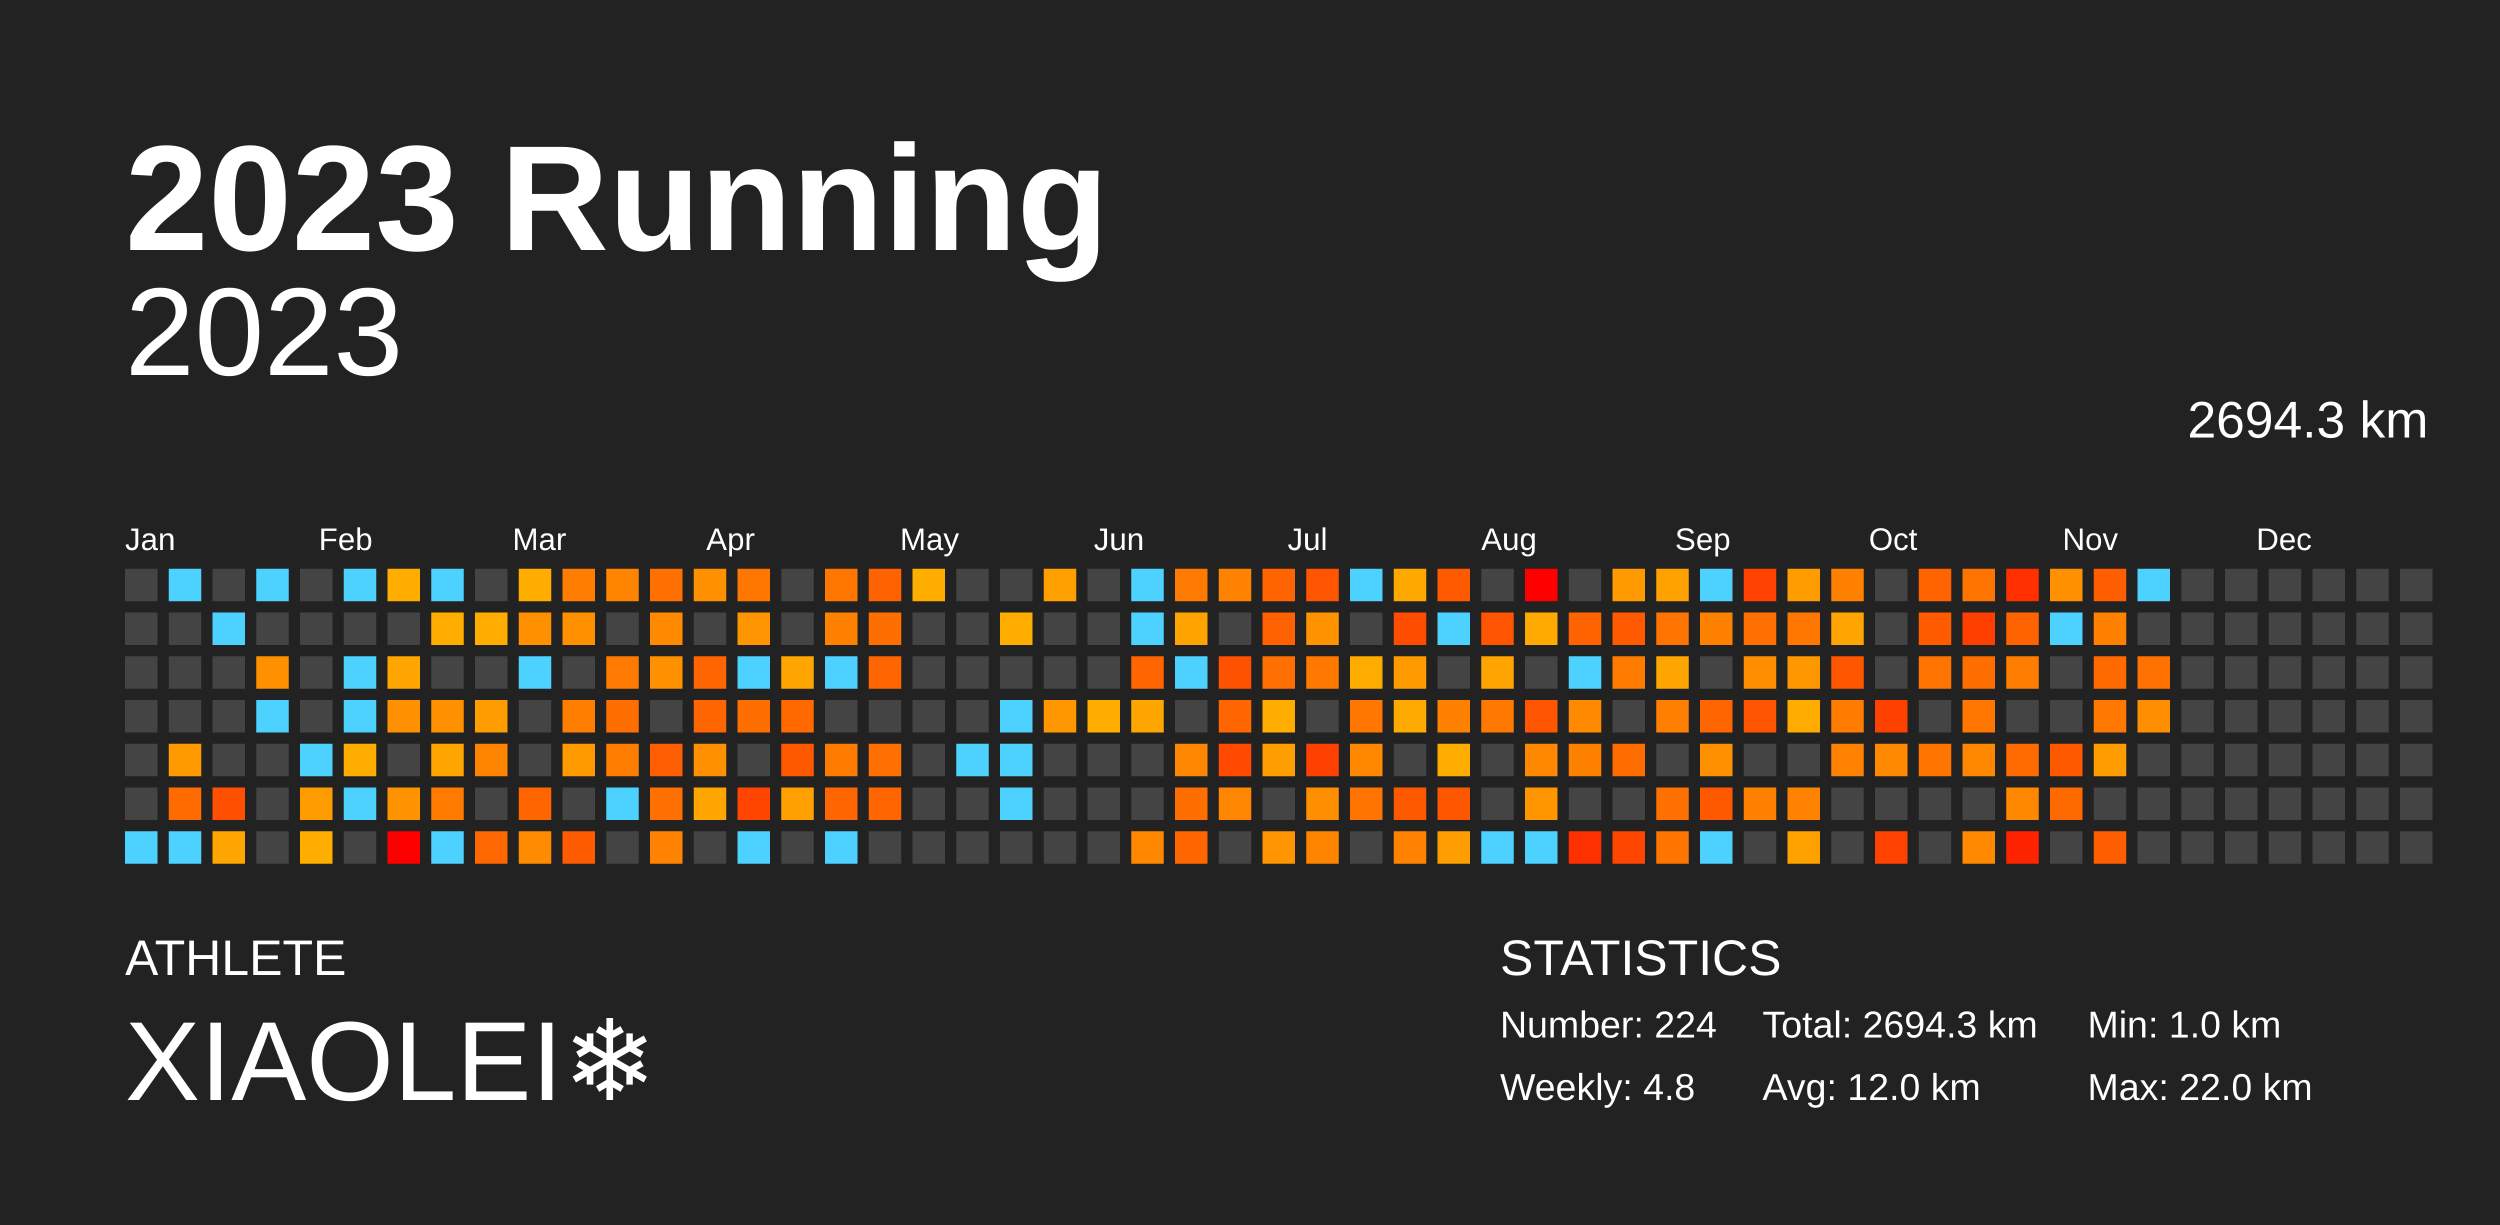
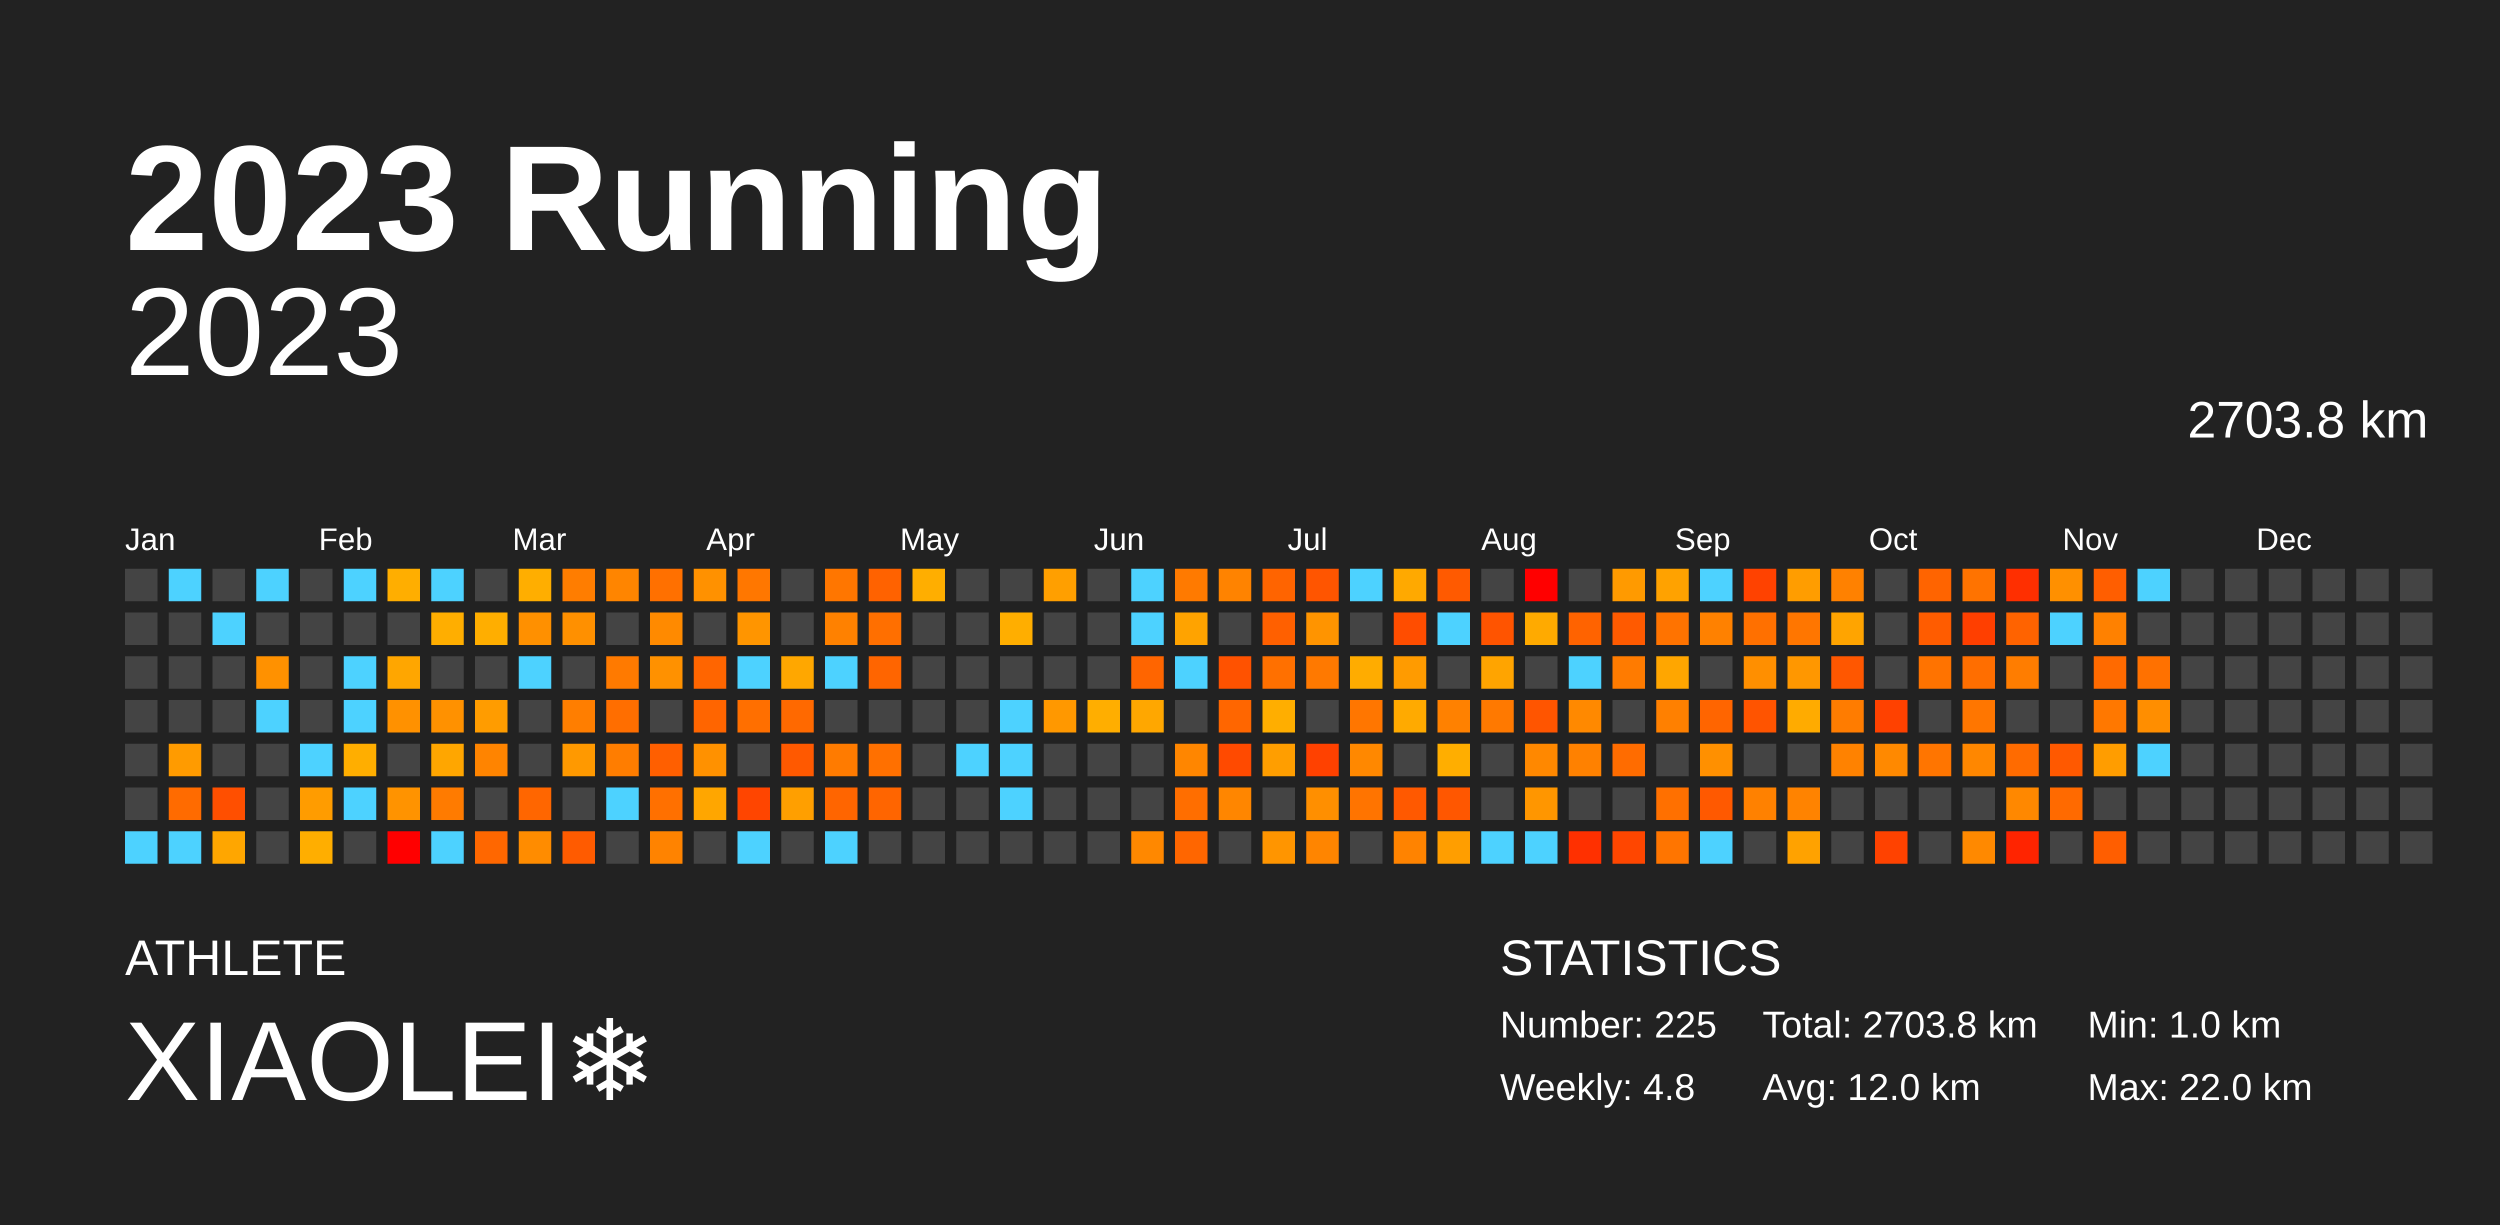
<svg xmlns="http://www.w3.org/2000/svg" baseProfile="full" height="98mm" version="1.1" viewBox="0,0,200,98" width="200mm">
  <defs />
  <rect fill="#222222" height="98" width="200" x="0" y="0" />
  <text fill="#FFFFFF" style="font-size:12px; font-family:Arial; font-weight:bold;" x="10" y="20">2023 Running</text>
  <text fill="#FFFFFF" style="font-size:4px; font-family:Arial" x="10" y="78">ATHLETE</text>
  <text fill="#FFFFFF" style="font-size:9px; font-family:Arial" x="10" y="88">XIAOLEI❄️</text>
  <text fill="#FFFFFF" style="font-size:4px; font-family:Arial" x="120" y="78">STATISTICS</text>
-   <text fill="#FFFFFF" style="font-size:3px; font-family:Arial" x="120" y="83">Number: 224</text>
+   <text fill="#FFFFFF" style="font-size:3px; font-family:Arial" x="120" y="83">Number: 225</text>
  <text fill="#FFFFFF" style="font-size:3px; font-family:Arial" x="120" y="88">Weekly: 4.8</text>
-   <text fill="#FFFFFF" style="font-size:3px; font-family:Arial" x="141" y="83">Total: 2694.3 km</text>
+   <text fill="#FFFFFF" style="font-size:3px; font-family:Arial" x="141" y="83">Total: 2703.8 km</text>
  <text fill="#FFFFFF" style="font-size:3px; font-family:Arial" x="141" y="88">Avg: 12.0 km</text>
  <text fill="#FFFFFF" style="font-size:3px; font-family:Arial" x="167" y="83">Min: 1.0 km</text>
  <text fill="#FFFFFF" style="font-size:3px; font-family:Arial" x="167" y="88">Max: 22.0 km</text>
  <text alignment-baseline="hanging" fill="#FFFFFF" style="font-size:10.0px; font-family:Arial;" x="10" y="30">2023</text>
-   <text alignment-baseline="hanging" fill="#FFFFFF" style="font-size:4.125px; font-family:Arial;" x="175" y="35">2694.3 km</text>
+   <text alignment-baseline="hanging" fill="#FFFFFF" style="font-size:4.125px; font-family:Arial;" x="175" y="35">2703.8 km</text>
  <text fill="#FFFFFF" style="font-size:2.5px; font-family:Arial" x="10.0" y="44">Jan</text>
  <text fill="#FFFFFF" style="font-size:2.5px; font-family:Arial" x="25.5" y="44">Feb</text>
  <text fill="#FFFFFF" style="font-size:2.5px; font-family:Arial" x="41.0" y="44">Mar</text>
  <text fill="#FFFFFF" style="font-size:2.5px; font-family:Arial" x="56.5" y="44">Apr</text>
  <text fill="#FFFFFF" style="font-size:2.5px; font-family:Arial" x="72.0" y="44">May</text>
  <text fill="#FFFFFF" style="font-size:2.5px; font-family:Arial" x="87.5" y="44">Jun</text>
  <text fill="#FFFFFF" style="font-size:2.5px; font-family:Arial" x="103.0" y="44">Jul</text>
  <text fill="#FFFFFF" style="font-size:2.5px; font-family:Arial" x="118.5" y="44">Aug</text>
  <text fill="#FFFFFF" style="font-size:2.5px; font-family:Arial" x="134.0" y="44">Sep</text>
  <text fill="#FFFFFF" style="font-size:2.5px; font-family:Arial" x="149.5" y="44">Oct</text>
  <text fill="#FFFFFF" style="font-size:2.5px; font-family:Arial" x="165.0" y="44">Nov</text>
  <text fill="#FFFFFF" style="font-size:2.5px; font-family:Arial" x="180.5" y="44">Dec</text>
  <rect fill="#444444" height="2.6" width="2.6" x="10.0" y="45.5" />
  <rect fill="#444444" height="2.6" width="2.6" x="10.0" y="49.0" />
  <rect fill="#444444" height="2.6" width="2.6" x="10.0" y="52.5" />
  <rect fill="#444444" height="2.6" width="2.6" x="10.0" y="56.0" />
  <rect fill="#444444" height="2.6" width="2.6" x="10.0" y="59.5" />
  <rect fill="#444444" height="2.6" width="2.6" x="10.0" y="63.0" />
  <rect fill="#4dd2ff" height="2.6" width="2.6" x="10.0" y="66.5" />
  <rect fill="#4dd2ff" height="2.6" width="2.6" x="13.5" y="45.5" />
  <rect fill="#444444" height="2.6" width="2.6" x="13.5" y="49.0" />
  <rect fill="#444444" height="2.6" width="2.6" x="13.5" y="52.5" />
  <rect fill="#444444" height="2.6" width="2.6" x="13.5" y="56.0" />
  <rect fill="#ff9b00" height="2.6" width="2.6" x="13.5" y="59.5" />
  <rect fill="#ff6b00" height="2.6" width="2.6" x="13.5" y="63.0" />
  <rect fill="#4dd2ff" height="2.6" width="2.6" x="13.5" y="66.5" />
  <rect fill="#444444" height="2.6" width="2.6" x="17.0" y="45.5" />
  <rect fill="#4dd2ff" height="2.6" width="2.6" x="17.0" y="49.0" />
  <rect fill="#444444" height="2.6" width="2.6" x="17.0" y="52.5" />
  <rect fill="#444444" height="2.6" width="2.6" x="17.0" y="56.0" />
  <rect fill="#444444" height="2.6" width="2.6" x="17.0" y="59.5" />
  <rect fill="#ff4f00" height="2.6" width="2.6" x="17.0" y="63.0" />
  <rect fill="#ffa600" height="2.6" width="2.6" x="17.0" y="66.5" />
  <rect fill="#4dd2ff" height="2.6" width="2.6" x="20.5" y="45.5" />
  <rect fill="#444444" height="2.6" width="2.6" x="20.5" y="49.0" />
  <rect fill="#ff9100" height="2.6" width="2.6" x="20.5" y="52.5" />
  <rect fill="#4dd2ff" height="2.6" width="2.6" x="20.5" y="56.0" />
  <rect fill="#444444" height="2.6" width="2.6" x="20.5" y="59.5" />
  <rect fill="#444444" height="2.6" width="2.6" x="20.5" y="63.0" />
  <rect fill="#444444" height="2.6" width="2.6" x="20.5" y="66.5" />
  <rect fill="#444444" height="2.6" width="2.6" x="24.0" y="45.5" />
  <rect fill="#444444" height="2.6" width="2.6" x="24.0" y="49.0" />
  <rect fill="#444444" height="2.6" width="2.6" x="24.0" y="52.5" />
  <rect fill="#444444" height="2.6" width="2.6" x="24.0" y="56.0" />
  <rect fill="#4dd2ff" height="2.6" width="2.6" x="24.0" y="59.5" />
  <rect fill="#ff9c00" height="2.6" width="2.6" x="24.0" y="63.0" />
  <rect fill="#ffae00" height="2.6" width="2.6" x="24.0" y="66.5" />
  <rect fill="#4dd2ff" height="2.6" width="2.6" x="27.5" y="45.5" />
  <rect fill="#444444" height="2.6" width="2.6" x="27.5" y="49.0" />
  <rect fill="#4dd2ff" height="2.6" width="2.6" x="27.5" y="52.5" />
  <rect fill="#4dd2ff" height="2.6" width="2.6" x="27.5" y="56.0" />
  <rect fill="#ffae00" height="2.6" width="2.6" x="27.5" y="59.5" />
  <rect fill="#4dd2ff" height="2.6" width="2.6" x="27.5" y="63.0" />
  <rect fill="#444444" height="2.6" width="2.6" x="27.5" y="66.5" />
  <rect fill="#ffae00" height="2.6" width="2.6" x="31.0" y="45.5" />
  <rect fill="#444444" height="2.6" width="2.6" x="31.0" y="49.0" />
  <rect fill="#ffa600" height="2.6" width="2.6" x="31.0" y="52.5" />
  <rect fill="#ff9100" height="2.6" width="2.6" x="31.0" y="56.0" />
  <rect fill="#444444" height="2.6" width="2.6" x="31.0" y="59.5" />
  <rect fill="#ff9300" height="2.6" width="2.6" x="31.0" y="63.0" />
  <rect fill="red" height="2.6" width="2.6" x="31.0" y="66.5" />
  <rect fill="#4dd2ff" height="2.6" width="2.6" x="34.5" y="45.5" />
  <rect fill="#ffae00" height="2.6" width="2.6" x="34.5" y="49.0" />
  <rect fill="#444444" height="2.6" width="2.6" x="34.5" y="52.5" />
  <rect fill="#ff9100" height="2.6" width="2.6" x="34.5" y="56.0" />
  <rect fill="#ffa600" height="2.6" width="2.6" x="34.5" y="59.5" />
  <rect fill="#ff7b00" height="2.6" width="2.6" x="34.5" y="63.0" />
  <rect fill="#4dd2ff" height="2.6" width="2.6" x="34.5" y="66.5" />
  <rect fill="#444444" height="2.6" width="2.6" x="38.0" y="45.5" />
  <rect fill="#ffae00" height="2.6" width="2.6" x="38.0" y="49.0" />
  <rect fill="#444444" height="2.6" width="2.6" x="38.0" y="52.5" />
  <rect fill="#ff9c00" height="2.6" width="2.6" x="38.0" y="56.0" />
  <rect fill="#ff8400" height="2.6" width="2.6" x="38.0" y="59.5" />
  <rect fill="#444444" height="2.6" width="2.6" x="38.0" y="63.0" />
  <rect fill="#ff6700" height="2.6" width="2.6" x="38.0" y="66.5" />
  <rect fill="#ffae00" height="2.6" width="2.6" x="41.5" y="45.5" />
  <rect fill="#ff9000" height="2.6" width="2.6" x="41.5" y="49.0" />
  <rect fill="#4dd2ff" height="2.6" width="2.6" x="41.5" y="52.5" />
  <rect fill="#444444" height="2.6" width="2.6" x="41.5" y="56.0" />
  <rect fill="#444444" height="2.6" width="2.6" x="41.5" y="59.5" />
  <rect fill="#ff6600" height="2.6" width="2.6" x="41.5" y="63.0" />
  <rect fill="#ff8c00" height="2.6" width="2.6" x="41.5" y="66.5" />
  <rect fill="#ff7d00" height="2.6" width="2.6" x="45.0" y="45.5" />
  <rect fill="#ff9000" height="2.6" width="2.6" x="45.0" y="49.0" />
  <rect fill="#444444" height="2.6" width="2.6" x="45.0" y="52.5" />
  <rect fill="#ff7e00" height="2.6" width="2.6" x="45.0" y="56.0" />
  <rect fill="#ff9900" height="2.6" width="2.6" x="45.0" y="59.5" />
  <rect fill="#444444" height="2.6" width="2.6" x="45.0" y="63.0" />
  <rect fill="#ff5b00" height="2.6" width="2.6" x="45.0" y="66.5" />
  <rect fill="#ff8500" height="2.6" width="2.6" x="48.5" y="45.5" />
  <rect fill="#444444" height="2.6" width="2.6" x="48.5" y="49.0" />
  <rect fill="#ff7a00" height="2.6" width="2.6" x="48.5" y="52.5" />
  <rect fill="#ff6e00" height="2.6" width="2.6" x="48.5" y="56.0" />
  <rect fill="#ff7d00" height="2.6" width="2.6" x="48.5" y="59.5" />
  <rect fill="#4dd2ff" height="2.6" width="2.6" x="48.5" y="63.0" />
  <rect fill="#444444" height="2.6" width="2.6" x="48.5" y="66.5" />
  <rect fill="#ff7000" height="2.6" width="2.6" x="52.0" y="45.5" />
  <rect fill="#ff8a00" height="2.6" width="2.6" x="52.0" y="49.0" />
  <rect fill="#ff9100" height="2.6" width="2.6" x="52.0" y="52.5" />
  <rect fill="#444444" height="2.6" width="2.6" x="52.0" y="56.0" />
  <rect fill="#ff5f00" height="2.6" width="2.6" x="52.0" y="59.5" />
  <rect fill="#ff7000" height="2.6" width="2.6" x="52.0" y="63.0" />
  <rect fill="#ff8300" height="2.6" width="2.6" x="52.0" y="66.5" />
  <rect fill="#ff9100" height="2.6" width="2.6" x="55.5" y="45.5" />
  <rect fill="#444444" height="2.6" width="2.6" x="55.5" y="49.0" />
  <rect fill="#ff6500" height="2.6" width="2.6" x="55.5" y="52.5" />
  <rect fill="#ff6500" height="2.6" width="2.6" x="55.5" y="56.0" />
  <rect fill="#ff9100" height="2.6" width="2.6" x="55.5" y="59.5" />
  <rect fill="#ffa600" height="2.6" width="2.6" x="55.5" y="63.0" />
  <rect fill="#444444" height="2.6" width="2.6" x="55.5" y="66.5" />
  <rect fill="#ff7700" height="2.6" width="2.6" x="59.0" y="45.5" />
  <rect fill="#ff9500" height="2.6" width="2.6" x="59.0" y="49.0" />
  <rect fill="#4dd2ff" height="2.6" width="2.6" x="59.0" y="52.5" />
  <rect fill="#ff6f00" height="2.6" width="2.6" x="59.0" y="56.0" />
  <rect fill="#444444" height="2.6" width="2.6" x="59.0" y="59.5" />
  <rect fill="#ff4500" height="2.6" width="2.6" x="59.0" y="63.0" />
  <rect fill="#4dd2ff" height="2.6" width="2.6" x="59.0" y="66.5" />
  <rect fill="#444444" height="2.6" width="2.6" x="62.5" y="45.5" />
  <rect fill="#444444" height="2.6" width="2.6" x="62.5" y="49.0" />
  <rect fill="#ffa700" height="2.6" width="2.6" x="62.5" y="52.5" />
  <rect fill="#ff6900" height="2.6" width="2.6" x="62.5" y="56.0" />
  <rect fill="#ff5900" height="2.6" width="2.6" x="62.5" y="59.5" />
  <rect fill="#ff9f00" height="2.6" width="2.6" x="62.5" y="63.0" />
  <rect fill="#444444" height="2.6" width="2.6" x="62.5" y="66.5" />
  <rect fill="#ff7600" height="2.6" width="2.6" x="66.0" y="45.5" />
  <rect fill="#ff8100" height="2.6" width="2.6" x="66.0" y="49.0" />
  <rect fill="#4dd2ff" height="2.6" width="2.6" x="66.0" y="52.5" />
  <rect fill="#444444" height="2.6" width="2.6" x="66.0" y="56.0" />
  <rect fill="#ff7b00" height="2.6" width="2.6" x="66.0" y="59.5" />
  <rect fill="#ff6500" height="2.6" width="2.6" x="66.0" y="63.0" />
  <rect fill="#4dd2ff" height="2.6" width="2.6" x="66.0" y="66.5" />
  <rect fill="#ff6200" height="2.6" width="2.6" x="69.5" y="45.5" />
  <rect fill="#ff6f00" height="2.6" width="2.6" x="69.5" y="49.0" />
  <rect fill="#ff6500" height="2.6" width="2.6" x="69.5" y="52.5" />
  <rect fill="#444444" height="2.6" width="2.6" x="69.5" y="56.0" />
  <rect fill="#ff7000" height="2.6" width="2.6" x="69.5" y="59.5" />
  <rect fill="#ff6500" height="2.6" width="2.6" x="69.5" y="63.0" />
  <rect fill="#444444" height="2.6" width="2.6" x="69.5" y="66.5" />
  <rect fill="#ffae00" height="2.6" width="2.6" x="73.0" y="45.5" />
  <rect fill="#444444" height="2.6" width="2.6" x="73.0" y="49.0" />
  <rect fill="#444444" height="2.6" width="2.6" x="73.0" y="52.5" />
  <rect fill="#444444" height="2.6" width="2.6" x="73.0" y="56.0" />
  <rect fill="#444444" height="2.6" width="2.6" x="73.0" y="59.5" />
  <rect fill="#444444" height="2.6" width="2.6" x="73.0" y="63.0" />
  <rect fill="#444444" height="2.6" width="2.6" x="73.0" y="66.5" />
  <rect fill="#444444" height="2.6" width="2.6" x="76.5" y="45.5" />
  <rect fill="#444444" height="2.6" width="2.6" x="76.5" y="49.0" />
  <rect fill="#444444" height="2.6" width="2.6" x="76.5" y="52.5" />
  <rect fill="#444444" height="2.6" width="2.6" x="76.5" y="56.0" />
  <rect fill="#4dd2ff" height="2.6" width="2.6" x="76.5" y="59.5" />
  <rect fill="#444444" height="2.6" width="2.6" x="76.5" y="63.0" />
  <rect fill="#444444" height="2.6" width="2.6" x="76.5" y="66.5" />
  <rect fill="#444444" height="2.6" width="2.6" x="80.0" y="45.5" />
  <rect fill="#ffae00" height="2.6" width="2.6" x="80.0" y="49.0" />
  <rect fill="#444444" height="2.6" width="2.6" x="80.0" y="52.5" />
  <rect fill="#4dd2ff" height="2.6" width="2.6" x="80.0" y="56.0" />
  <rect fill="#4dd2ff" height="2.6" width="2.6" x="80.0" y="59.5" />
  <rect fill="#4dd2ff" height="2.6" width="2.6" x="80.0" y="63.0" />
  <rect fill="#444444" height="2.6" width="2.6" x="80.0" y="66.5" />
  <rect fill="#ff9f00" height="2.6" width="2.6" x="83.5" y="45.5" />
  <rect fill="#444444" height="2.6" width="2.6" x="83.5" y="49.0" />
  <rect fill="#444444" height="2.6" width="2.6" x="83.5" y="52.5" />
  <rect fill="#ff9800" height="2.6" width="2.6" x="83.5" y="56.0" />
  <rect fill="#444444" height="2.6" width="2.6" x="83.5" y="59.5" />
  <rect fill="#444444" height="2.6" width="2.6" x="83.5" y="63.0" />
  <rect fill="#444444" height="2.6" width="2.6" x="83.5" y="66.5" />
  <rect fill="#444444" height="2.6" width="2.6" x="87.0" y="45.5" />
  <rect fill="#444444" height="2.6" width="2.6" x="87.0" y="49.0" />
  <rect fill="#444444" height="2.6" width="2.6" x="87.0" y="52.5" />
  <rect fill="#ffae00" height="2.6" width="2.6" x="87.0" y="56.0" />
  <rect fill="#444444" height="2.6" width="2.6" x="87.0" y="59.5" />
  <rect fill="#444444" height="2.6" width="2.6" x="87.0" y="63.0" />
  <rect fill="#444444" height="2.6" width="2.6" x="87.0" y="66.5" />
  <rect fill="#4dd2ff" height="2.6" width="2.6" x="90.5" y="45.5" />
  <rect fill="#4dd2ff" height="2.6" width="2.6" x="90.5" y="49.0" />
  <rect fill="#ff6500" height="2.6" width="2.6" x="90.5" y="52.5" />
  <rect fill="#ffa700" height="2.6" width="2.6" x="90.5" y="56.0" />
  <rect fill="#444444" height="2.6" width="2.6" x="90.5" y="59.5" />
  <rect fill="#444444" height="2.6" width="2.6" x="90.5" y="63.0" />
  <rect fill="#ff8800" height="2.6" width="2.6" x="90.5" y="66.5" />
  <rect fill="#ff7a00" height="2.6" width="2.6" x="94.0" y="45.5" />
  <rect fill="#ffa300" height="2.6" width="2.6" x="94.0" y="49.0" />
  <rect fill="#4dd2ff" height="2.6" width="2.6" x="94.0" y="52.5" />
  <rect fill="#444444" height="2.6" width="2.6" x="94.0" y="56.0" />
  <rect fill="#ff8600" height="2.6" width="2.6" x="94.0" y="59.5" />
  <rect fill="#ff6e00" height="2.6" width="2.6" x="94.0" y="63.0" />
  <rect fill="#ff6600" height="2.6" width="2.6" x="94.0" y="66.5" />
  <rect fill="#ff8300" height="2.6" width="2.6" x="97.5" y="45.5" />
  <rect fill="#444444" height="2.6" width="2.6" x="97.5" y="49.0" />
  <rect fill="#ff5200" height="2.6" width="2.6" x="97.5" y="52.5" />
  <rect fill="#ff6600" height="2.6" width="2.6" x="97.5" y="56.0" />
  <rect fill="#ff4a00" height="2.6" width="2.6" x="97.5" y="59.5" />
  <rect fill="#ff8600" height="2.6" width="2.6" x="97.5" y="63.0" />
  <rect fill="#444444" height="2.6" width="2.6" x="97.5" y="66.5" />
  <rect fill="#ff6400" height="2.6" width="2.6" x="101.0" y="45.5" />
  <rect fill="#ff6000" height="2.6" width="2.6" x="101.0" y="49.0" />
  <rect fill="#ff7000" height="2.6" width="2.6" x="101.0" y="52.5" />
  <rect fill="#ffae00" height="2.6" width="2.6" x="101.0" y="56.0" />
  <rect fill="#ff9e00" height="2.6" width="2.6" x="101.0" y="59.5" />
  <rect fill="#444444" height="2.6" width="2.6" x="101.0" y="63.0" />
  <rect fill="#ff9500" height="2.6" width="2.6" x="101.0" y="66.5" />
  <rect fill="#ff5500" height="2.6" width="2.6" x="104.5" y="45.5" />
  <rect fill="#ff9400" height="2.6" width="2.6" x="104.5" y="49.0" />
  <rect fill="#ff7900" height="2.6" width="2.6" x="104.5" y="52.5" />
  <rect fill="#444444" height="2.6" width="2.6" x="104.5" y="56.0" />
  <rect fill="#ff4100" height="2.6" width="2.6" x="104.5" y="59.5" />
  <rect fill="#ff8f00" height="2.6" width="2.6" x="104.5" y="63.0" />
  <rect fill="#ff8500" height="2.6" width="2.6" x="104.5" y="66.5" />
  <rect fill="#4dd2ff" height="2.6" width="2.6" x="108.0" y="45.5" />
  <rect fill="#444444" height="2.6" width="2.6" x="108.0" y="49.0" />
  <rect fill="#ffac00" height="2.6" width="2.6" x="108.0" y="52.5" />
  <rect fill="#ff7600" height="2.6" width="2.6" x="108.0" y="56.0" />
  <rect fill="#ff8800" height="2.6" width="2.6" x="108.0" y="59.5" />
  <rect fill="#ff7400" height="2.6" width="2.6" x="108.0" y="63.0" />
  <rect fill="#444444" height="2.6" width="2.6" x="108.0" y="66.5" />
  <rect fill="#ffa900" height="2.6" width="2.6" x="111.5" y="45.5" />
  <rect fill="#ff4d00" height="2.6" width="2.6" x="111.5" y="49.0" />
  <rect fill="#ff9b00" height="2.6" width="2.6" x="111.5" y="52.5" />
  <rect fill="#ffaa00" height="2.6" width="2.6" x="111.5" y="56.0" />
  <rect fill="#444444" height="2.6" width="2.6" x="111.5" y="59.5" />
  <rect fill="#ff5900" height="2.6" width="2.6" x="111.5" y="63.0" />
  <rect fill="#ff8300" height="2.6" width="2.6" x="111.5" y="66.5" />
  <rect fill="#ff5a00" height="2.6" width="2.6" x="115.0" y="45.5" />
  <rect fill="#4dd2ff" height="2.6" width="2.6" x="115.0" y="49.0" />
  <rect fill="#444444" height="2.6" width="2.6" x="115.0" y="52.5" />
  <rect fill="#ff8100" height="2.6" width="2.6" x="115.0" y="56.0" />
  <rect fill="#ffae00" height="2.6" width="2.6" x="115.0" y="59.5" />
  <rect fill="#ff5700" height="2.6" width="2.6" x="115.0" y="63.0" />
  <rect fill="#ff9e00" height="2.6" width="2.6" x="115.0" y="66.5" />
  <rect fill="#444444" height="2.6" width="2.6" x="118.5" y="45.5" />
  <rect fill="#ff5400" height="2.6" width="2.6" x="118.5" y="49.0" />
  <rect fill="#ffa400" height="2.6" width="2.6" x="118.5" y="52.5" />
  <rect fill="#ff7900" height="2.6" width="2.6" x="118.5" y="56.0" />
  <rect fill="#444444" height="2.6" width="2.6" x="118.5" y="59.5" />
  <rect fill="#444444" height="2.6" width="2.6" x="118.5" y="63.0" />
  <rect fill="#4dd2ff" height="2.6" width="2.6" x="118.5" y="66.5" />
  <rect fill="red" height="2.6" width="2.6" x="122.0" y="45.5" />
  <rect fill="#ffaa00" height="2.6" width="2.6" x="122.0" y="49.0" />
  <rect fill="#444444" height="2.6" width="2.6" x="122.0" y="52.5" />
  <rect fill="#ff5500" height="2.6" width="2.6" x="122.0" y="56.0" />
  <rect fill="#ff8800" height="2.6" width="2.6" x="122.0" y="59.5" />
  <rect fill="#ff9600" height="2.6" width="2.6" x="122.0" y="63.0" />
  <rect fill="#4dd2ff" height="2.6" width="2.6" x="122.0" y="66.5" />
  <rect fill="#444444" height="2.6" width="2.6" x="125.5" y="45.5" />
  <rect fill="#ff6300" height="2.6" width="2.6" x="125.5" y="49.0" />
  <rect fill="#4dd2ff" height="2.6" width="2.6" x="125.5" y="52.5" />
  <rect fill="#ff8900" height="2.6" width="2.6" x="125.5" y="56.0" />
  <rect fill="#ff8100" height="2.6" width="2.6" x="125.5" y="59.5" />
  <rect fill="#444444" height="2.6" width="2.6" x="125.5" y="63.0" />
  <rect fill="#ff3000" height="2.6" width="2.6" x="125.5" y="66.5" />
  <rect fill="#ff9a00" height="2.6" width="2.6" x="129.0" y="45.5" />
  <rect fill="#ff5a00" height="2.6" width="2.6" x="129.0" y="49.0" />
  <rect fill="#ff7b00" height="2.6" width="2.6" x="129.0" y="52.5" />
  <rect fill="#444444" height="2.6" width="2.6" x="129.0" y="56.0" />
  <rect fill="#ff6c00" height="2.6" width="2.6" x="129.0" y="59.5" />
  <rect fill="#444444" height="2.6" width="2.6" x="129.0" y="63.0" />
  <rect fill="#ff4600" height="2.6" width="2.6" x="129.0" y="66.5" />
  <rect fill="#ffa200" height="2.6" width="2.6" x="132.5" y="45.5" />
  <rect fill="#ff7300" height="2.6" width="2.6" x="132.5" y="49.0" />
  <rect fill="#ffa600" height="2.6" width="2.6" x="132.5" y="52.5" />
  <rect fill="#ff8000" height="2.6" width="2.6" x="132.5" y="56.0" />
  <rect fill="#444444" height="2.6" width="2.6" x="132.5" y="59.5" />
  <rect fill="#ff7000" height="2.6" width="2.6" x="132.5" y="63.0" />
  <rect fill="#ff7500" height="2.6" width="2.6" x="132.5" y="66.5" />
  <rect fill="#4dd2ff" height="2.6" width="2.6" x="136.0" y="45.5" />
  <rect fill="#ff8100" height="2.6" width="2.6" x="136.0" y="49.0" />
  <rect fill="#444444" height="2.6" width="2.6" x="136.0" y="52.5" />
  <rect fill="#ff6500" height="2.6" width="2.6" x="136.0" y="56.0" />
  <rect fill="#ff9000" height="2.6" width="2.6" x="136.0" y="59.5" />
  <rect fill="#ff5900" height="2.6" width="2.6" x="136.0" y="63.0" />
  <rect fill="#4dd2ff" height="2.6" width="2.6" x="136.0" y="66.5" />
  <rect fill="#ff4200" height="2.6" width="2.6" x="139.5" y="45.5" />
  <rect fill="#ff7000" height="2.6" width="2.6" x="139.5" y="49.0" />
  <rect fill="#ff8f00" height="2.6" width="2.6" x="139.5" y="52.5" />
  <rect fill="#ff5400" height="2.6" width="2.6" x="139.5" y="56.0" />
  <rect fill="#444444" height="2.6" width="2.6" x="139.5" y="59.5" />
  <rect fill="#ff8100" height="2.6" width="2.6" x="139.5" y="63.0" />
  <rect fill="#444444" height="2.6" width="2.6" x="139.5" y="66.5" />
  <rect fill="#ff9d00" height="2.6" width="2.6" x="143.0" y="45.5" />
  <rect fill="#ff7600" height="2.6" width="2.6" x="143.0" y="49.0" />
  <rect fill="#ff9700" height="2.6" width="2.6" x="143.0" y="52.5" />
  <rect fill="#ffab00" height="2.6" width="2.6" x="143.0" y="56.0" />
  <rect fill="#444444" height="2.6" width="2.6" x="143.0" y="59.5" />
  <rect fill="#ff8300" height="2.6" width="2.6" x="143.0" y="63.0" />
  <rect fill="#ffa200" height="2.6" width="2.6" x="143.0" y="66.5" />
  <rect fill="#ff8100" height="2.6" width="2.6" x="146.5" y="45.5" />
  <rect fill="#ffa400" height="2.6" width="2.6" x="146.5" y="49.0" />
  <rect fill="#ff5700" height="2.6" width="2.6" x="146.5" y="52.5" />
  <rect fill="#ff7c00" height="2.6" width="2.6" x="146.5" y="56.0" />
  <rect fill="#ff8200" height="2.6" width="2.6" x="146.5" y="59.5" />
  <rect fill="#444444" height="2.6" width="2.6" x="146.5" y="63.0" />
  <rect fill="#444444" height="2.6" width="2.6" x="146.5" y="66.5" />
  <rect fill="#444444" height="2.6" width="2.6" x="150.0" y="45.5" />
  <rect fill="#444444" height="2.6" width="2.6" x="150.0" y="49.0" />
  <rect fill="#444444" height="2.6" width="2.6" x="150.0" y="52.5" />
  <rect fill="#ff4100" height="2.6" width="2.6" x="150.0" y="56.0" />
  <rect fill="#ff8900" height="2.6" width="2.6" x="150.0" y="59.5" />
  <rect fill="#444444" height="2.6" width="2.6" x="150.0" y="63.0" />
  <rect fill="#ff4200" height="2.6" width="2.6" x="150.0" y="66.5" />
  <rect fill="#ff6400" height="2.6" width="2.6" x="153.5" y="45.5" />
  <rect fill="#ff5c00" height="2.6" width="2.6" x="153.5" y="49.0" />
  <rect fill="#ff7300" height="2.6" width="2.6" x="153.5" y="52.5" />
  <rect fill="#444444" height="2.6" width="2.6" x="153.5" y="56.0" />
  <rect fill="#ff7500" height="2.6" width="2.6" x="153.5" y="59.5" />
  <rect fill="#444444" height="2.6" width="2.6" x="153.5" y="63.0" />
  <rect fill="#444444" height="2.6" width="2.6" x="153.5" y="66.5" />
  <rect fill="#ff7300" height="2.6" width="2.6" x="157.0" y="45.5" />
  <rect fill="#ff3f00" height="2.6" width="2.6" x="157.0" y="49.0" />
  <rect fill="#ff6e00" height="2.6" width="2.6" x="157.0" y="52.5" />
  <rect fill="#ff7600" height="2.6" width="2.6" x="157.0" y="56.0" />
  <rect fill="#ff8700" height="2.6" width="2.6" x="157.0" y="59.5" />
  <rect fill="#444444" height="2.6" width="2.6" x="157.0" y="63.0" />
  <rect fill="#ff8900" height="2.6" width="2.6" x="157.0" y="66.5" />
  <rect fill="#ff2f00" height="2.6" width="2.6" x="160.5" y="45.5" />
  <rect fill="#ff6300" height="2.6" width="2.6" x="160.5" y="49.0" />
  <rect fill="#ff7d00" height="2.6" width="2.6" x="160.5" y="52.5" />
  <rect fill="#444444" height="2.6" width="2.6" x="160.5" y="56.0" />
  <rect fill="#ff6b00" height="2.6" width="2.6" x="160.5" y="59.5" />
  <rect fill="#ff8800" height="2.6" width="2.6" x="160.5" y="63.0" />
  <rect fill="#ff2400" height="2.6" width="2.6" x="160.5" y="66.5" />
  <rect fill="#ff9000" height="2.6" width="2.6" x="164.0" y="45.5" />
  <rect fill="#4dd2ff" height="2.6" width="2.6" x="164.0" y="49.0" />
  <rect fill="#444444" height="2.6" width="2.6" x="164.0" y="52.5" />
  <rect fill="#444444" height="2.6" width="2.6" x="164.0" y="56.0" />
  <rect fill="#ff5900" height="2.6" width="2.6" x="164.0" y="59.5" />
  <rect fill="#ff6a00" height="2.6" width="2.6" x="164.0" y="63.0" />
  <rect fill="#444444" height="2.6" width="2.6" x="164.0" y="66.5" />
  <rect fill="#ff5e00" height="2.6" width="2.6" x="167.5" y="45.5" />
  <rect fill="#ff8100" height="2.6" width="2.6" x="167.5" y="49.0" />
  <rect fill="#ff6a00" height="2.6" width="2.6" x="167.5" y="52.5" />
  <rect fill="#ff7800" height="2.6" width="2.6" x="167.5" y="56.0" />
  <rect fill="#ff9d00" height="2.6" width="2.6" x="167.5" y="59.5" />
  <rect fill="#444444" height="2.6" width="2.6" x="167.5" y="63.0" />
  <rect fill="#ff5e00" height="2.6" width="2.6" x="167.5" y="66.5" />
  <rect fill="#4dd2ff" height="2.6" width="2.6" x="171.0" y="45.5" />
  <rect fill="#444444" height="2.6" width="2.6" x="171.0" y="49.0" />
  <rect fill="#ff7100" height="2.6" width="2.6" x="171.0" y="52.5" />
  <rect fill="#ff8e00" height="2.6" width="2.6" x="171.0" y="56.0" />
-   <rect fill="#444444" height="2.6" width="2.6" x="171.0" y="59.5" />
+   <rect fill="#4dd2ff" height="2.6" width="2.6" x="171.0" y="59.5" />
  <rect fill="#444444" height="2.6" width="2.6" x="171.0" y="63.0" />
  <rect fill="#444444" height="2.6" width="2.6" x="171.0" y="66.5" />
  <rect fill="#444444" height="2.6" width="2.6" x="174.5" y="45.5" />
  <rect fill="#444444" height="2.6" width="2.6" x="174.5" y="49.0" />
  <rect fill="#444444" height="2.6" width="2.6" x="174.5" y="52.5" />
  <rect fill="#444444" height="2.6" width="2.6" x="174.5" y="56.0" />
  <rect fill="#444444" height="2.6" width="2.6" x="174.5" y="59.5" />
  <rect fill="#444444" height="2.6" width="2.6" x="174.5" y="63.0" />
  <rect fill="#444444" height="2.6" width="2.6" x="174.5" y="66.5" />
  <rect fill="#444444" height="2.6" width="2.6" x="178.0" y="45.5" />
  <rect fill="#444444" height="2.6" width="2.6" x="178.0" y="49.0" />
  <rect fill="#444444" height="2.6" width="2.6" x="178.0" y="52.5" />
  <rect fill="#444444" height="2.6" width="2.6" x="178.0" y="56.0" />
  <rect fill="#444444" height="2.6" width="2.6" x="178.0" y="59.5" />
  <rect fill="#444444" height="2.6" width="2.6" x="178.0" y="63.0" />
  <rect fill="#444444" height="2.6" width="2.6" x="178.0" y="66.5" />
  <rect fill="#444444" height="2.6" width="2.6" x="181.5" y="45.5" />
  <rect fill="#444444" height="2.6" width="2.6" x="181.5" y="49.0" />
  <rect fill="#444444" height="2.6" width="2.6" x="181.5" y="52.5" />
  <rect fill="#444444" height="2.6" width="2.6" x="181.5" y="56.0" />
  <rect fill="#444444" height="2.6" width="2.6" x="181.5" y="59.5" />
  <rect fill="#444444" height="2.6" width="2.6" x="181.5" y="63.0" />
  <rect fill="#444444" height="2.6" width="2.6" x="181.5" y="66.5" />
  <rect fill="#444444" height="2.6" width="2.6" x="185.0" y="45.5" />
  <rect fill="#444444" height="2.6" width="2.6" x="185.0" y="49.0" />
  <rect fill="#444444" height="2.6" width="2.6" x="185.0" y="52.5" />
  <rect fill="#444444" height="2.6" width="2.6" x="185.0" y="56.0" />
  <rect fill="#444444" height="2.6" width="2.6" x="185.0" y="59.5" />
  <rect fill="#444444" height="2.6" width="2.6" x="185.0" y="63.0" />
  <rect fill="#444444" height="2.6" width="2.6" x="185.0" y="66.5" />
  <rect fill="#444444" height="2.6" width="2.6" x="188.5" y="45.5" />
  <rect fill="#444444" height="2.6" width="2.6" x="188.5" y="49.0" />
  <rect fill="#444444" height="2.6" width="2.6" x="188.5" y="52.5" />
  <rect fill="#444444" height="2.6" width="2.6" x="188.5" y="56.0" />
  <rect fill="#444444" height="2.6" width="2.6" x="188.5" y="59.5" />
  <rect fill="#444444" height="2.6" width="2.6" x="188.5" y="63.0" />
  <rect fill="#444444" height="2.6" width="2.6" x="188.5" y="66.5" />
  <rect fill="#444444" height="2.6" width="2.6" x="192.0" y="45.5" />
  <rect fill="#444444" height="2.6" width="2.6" x="192.0" y="49.0" />
  <rect fill="#444444" height="2.6" width="2.6" x="192.0" y="52.5" />
  <rect fill="#444444" height="2.6" width="2.6" x="192.0" y="56.0" />
  <rect fill="#444444" height="2.6" width="2.6" x="192.0" y="59.5" />
  <rect fill="#444444" height="2.6" width="2.6" x="192.0" y="63.0" />
  <rect fill="#444444" height="2.6" width="2.6" x="192.0" y="66.5" />
</svg>
